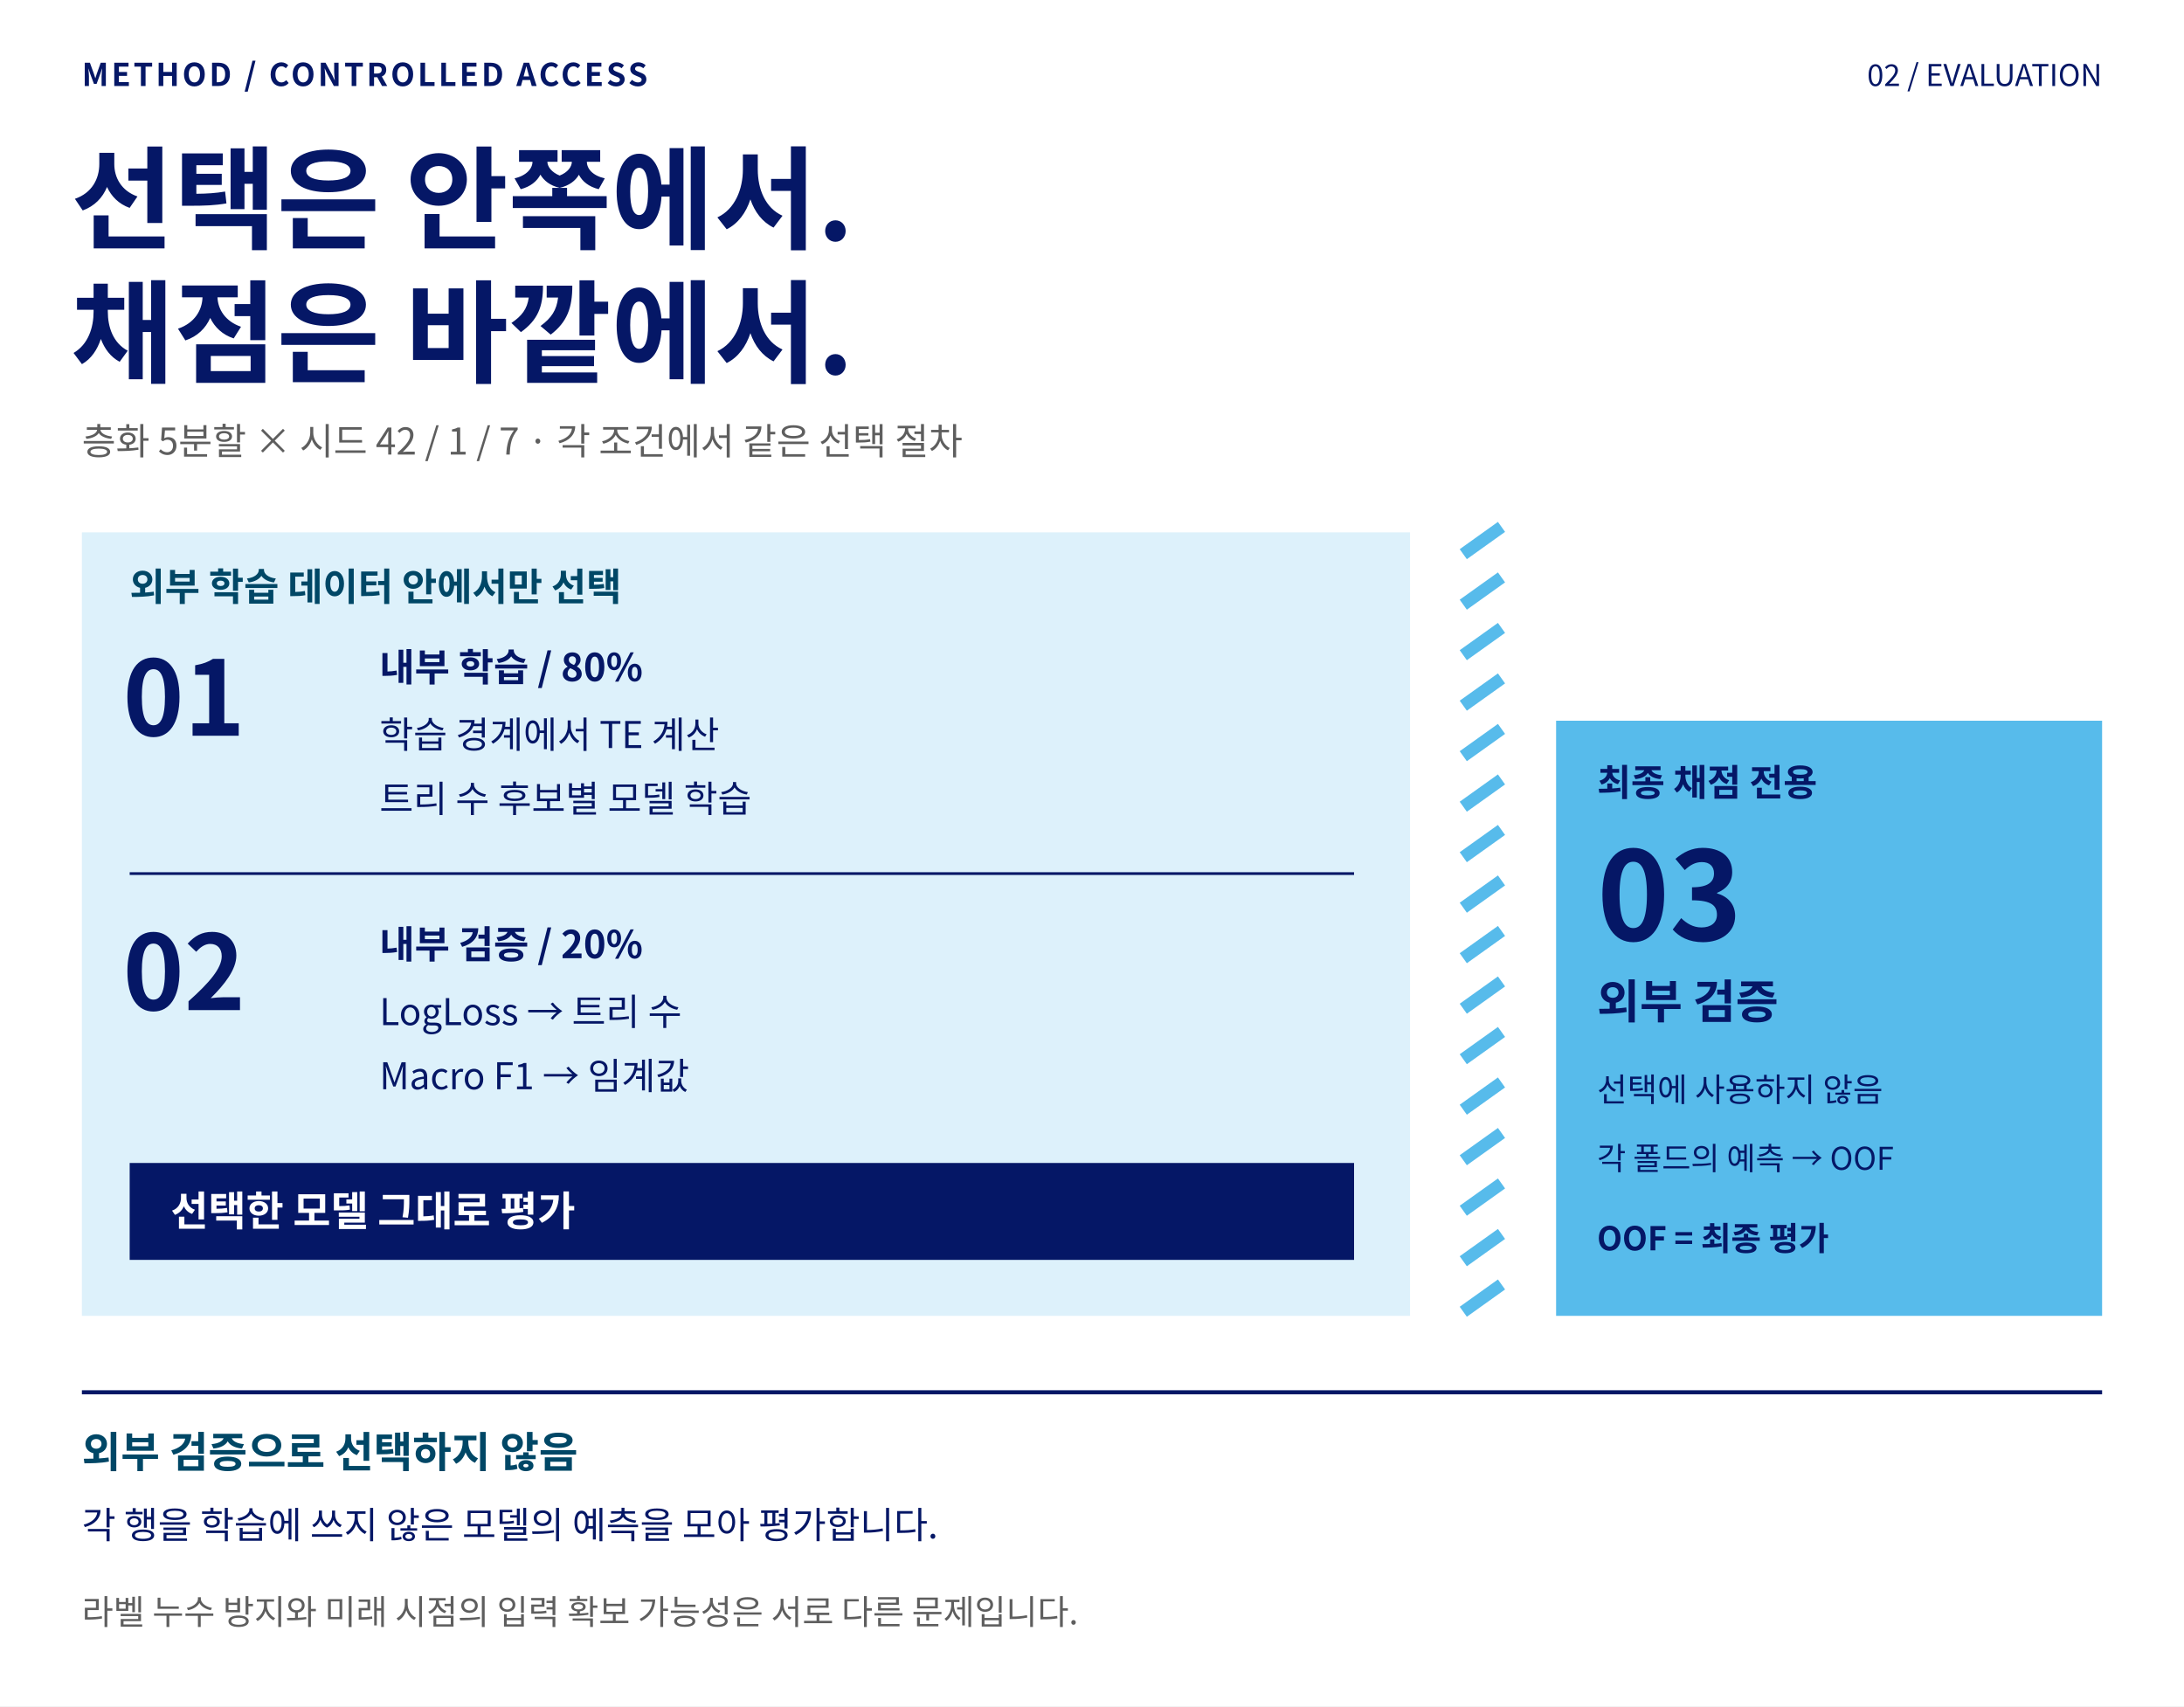
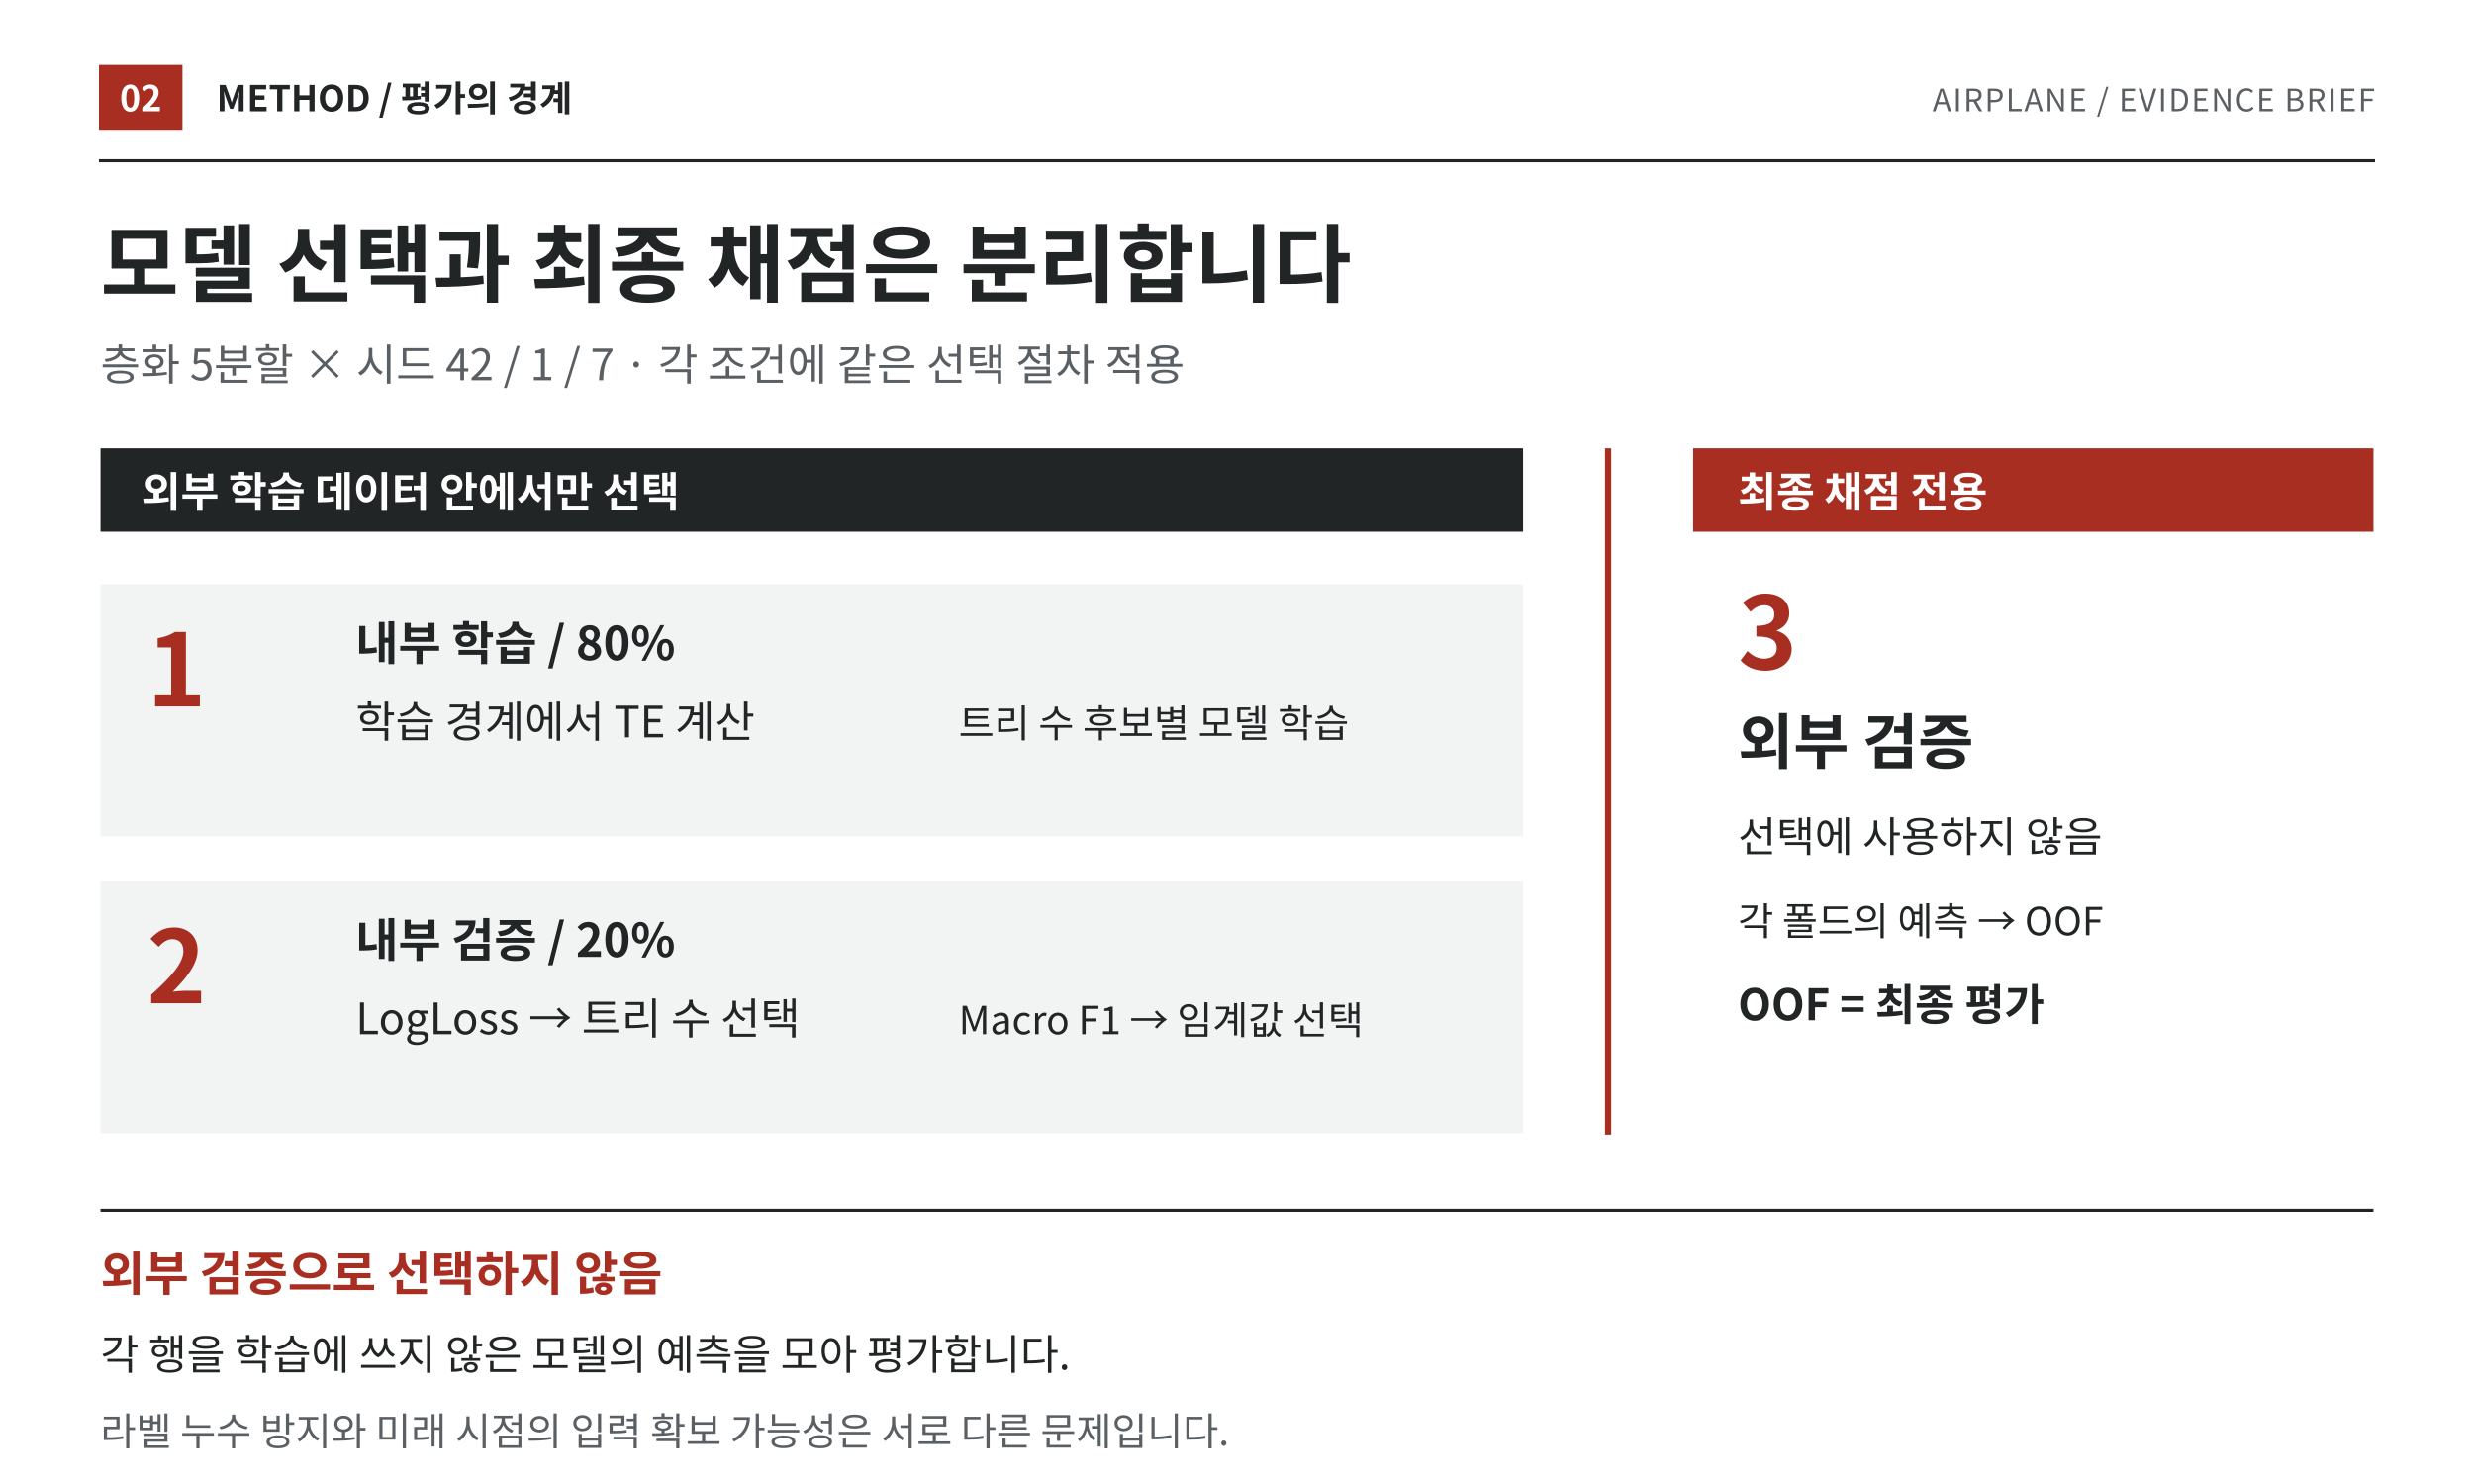
- <svg xmlns="http://www.w3.org/2000/svg" width="1600" height="1250" viewBox="0 0 1600 1250" role="img" aria-labelledby="title desc">
-   <rect width="1600" height="1250" fill="#FFFFFF" />
-   <text x="60" y="63" fill="#051766" font-family="Noto Sans CJK KR, Malgun Gothic, Apple SD Gothic Neo, sans-serif" font-size="23" font-weight="700" text-anchor="start" style="font-variant-numeric:tabular-nums" letter-spacing="2">METHOD / CONTROLLED ACCESS</text>
-   <text x="1540" y="63" fill="#051766" font-family="Noto Sans CJK KR, Malgun Gothic, Apple SD Gothic Neo, sans-serif" font-size="22" font-weight="400" text-anchor="end" style="font-variant-numeric:tabular-nums">02 / EVALUATION</text>
-   <text x="52" y="176" fill="#051766" font-family="Noto Sans CJK KR, Malgun Gothic, Apple SD Gothic Neo, sans-serif" font-size="82" font-weight="900" text-anchor="start" style="font-variant-numeric:tabular-nums">선택은 안쪽에서.</text>
-   <text x="52" y="274" fill="#051766" font-family="Noto Sans CJK KR, Malgun Gothic, Apple SD Gothic Neo, sans-serif" font-size="82" font-weight="900" text-anchor="start" style="font-variant-numeric:tabular-nums">채점은 바깥에서.</text>
-   <text x="60" y="333" fill="#5E5E5E" font-family="Noto Sans CJK KR, Malgun Gothic, Apple SD Gothic Neo, sans-serif" font-size="27" font-weight="400" text-anchor="start" style="font-variant-numeric:tabular-nums">층화 5분할 × 시드 42 / 1 / 7 · 각 조건에서 같은 선택 절차</text>
-   <rect x="60" y="390" width="973" height="574" fill="#DDF1FB" />
-   <text x="95" y="440" fill="#004766" font-family="Noto Sans CJK KR, Malgun Gothic, Apple SD Gothic Neo, sans-serif" font-size="28" font-weight="700" text-anchor="start" style="font-variant-numeric:tabular-nums">외부 학습 데이터 안에서만 선택</text>
-   <text x="90" y="539" fill="#051766" font-family="Noto Sans CJK KR, Malgun Gothic, Apple SD Gothic Neo, sans-serif" font-size="76" font-weight="900" text-anchor="start" style="font-variant-numeric:tabular-nums">01</text>
-   <text x="278" y="499" fill="#051766" font-family="Noto Sans CJK KR, Malgun Gothic, Apple SD Gothic Neo, sans-serif" font-size="28" font-weight="700" text-anchor="start" style="font-variant-numeric:tabular-nums">내부 학습 / 80%</text>
-   <text x="278" y="548" fill="#051766" font-family="Noto Sans CJK KR, Malgun Gothic, Apple SD Gothic Neo, sans-serif" font-size="27" font-weight="400" text-anchor="start" style="font-variant-numeric:tabular-nums">학습 경계에서 TE 계산</text>
-   <text x="278" y="595" fill="#051766" font-family="Noto Sans CJK KR, Malgun Gothic, Apple SD Gothic Neo, sans-serif" font-size="27" font-weight="400" text-anchor="start" style="font-variant-numeric:tabular-nums">트리 수 후보별 모델 학습</text>
-   <line x1="95" y1="640" x2="992" y2="640" stroke="#051766" stroke-width="2" />
-   <text x="90" y="740" fill="#051766" font-family="Noto Sans CJK KR, Malgun Gothic, Apple SD Gothic Neo, sans-serif" font-size="76" font-weight="900" text-anchor="start" style="font-variant-numeric:tabular-nums">02</text>
-   <text x="278" y="702" fill="#051766" font-family="Noto Sans CJK KR, Malgun Gothic, Apple SD Gothic Neo, sans-serif" font-size="28" font-weight="700" text-anchor="start" style="font-variant-numeric:tabular-nums">내부 검증 / 20%</text>
-   <text x="278" y="751" fill="#051766" font-family="Noto Sans CJK KR, Malgun Gothic, Apple SD Gothic Neo, sans-serif" font-size="27" font-weight="400" text-anchor="start" style="font-variant-numeric:tabular-nums">LogLoss → 트리 수</text>
-   <text x="278" y="798" fill="#051766" font-family="Noto Sans CJK KR, Malgun Gothic, Apple SD Gothic Neo, sans-serif" font-size="27" font-weight="400" text-anchor="start" style="font-variant-numeric:tabular-nums">Macro F1 → 임계값</text>
-   <rect x="95" y="852" width="897" height="71" fill="#051766" />
-   <text x="125" y="898" fill="#FFFFFF" font-family="Noto Sans CJK KR, Malgun Gothic, Apple SD Gothic Neo, sans-serif" font-size="30" font-weight="700" text-anchor="start" style="font-variant-numeric:tabular-nums">선택한 모델 그대로 평가</text>
-   <line x1="1072" y1="406" x2="1100" y2="386" stroke="#57BBEB" stroke-width="9" />
-   <line x1="1072" y1="443" x2="1100" y2="423" stroke="#57BBEB" stroke-width="9" />
-   <line x1="1072" y1="480" x2="1100" y2="460" stroke="#57BBEB" stroke-width="9" />
-   <line x1="1072" y1="517" x2="1100" y2="497" stroke="#57BBEB" stroke-width="9" />
-   <line x1="1072" y1="554" x2="1100" y2="534" stroke="#57BBEB" stroke-width="9" />
-   <line x1="1072" y1="591" x2="1100" y2="571" stroke="#57BBEB" stroke-width="9" />
-   <line x1="1072" y1="628" x2="1100" y2="608" stroke="#57BBEB" stroke-width="9" />
-   <line x1="1072" y1="665" x2="1100" y2="645" stroke="#57BBEB" stroke-width="9" />
-   <line x1="1072" y1="702" x2="1100" y2="682" stroke="#57BBEB" stroke-width="9" />
-   <line x1="1072" y1="739" x2="1100" y2="719" stroke="#57BBEB" stroke-width="9" />
-   <line x1="1072" y1="776" x2="1100" y2="756" stroke="#57BBEB" stroke-width="9" />
-   <line x1="1072" y1="813" x2="1100" y2="793" stroke="#57BBEB" stroke-width="9" />
-   <line x1="1072" y1="850" x2="1100" y2="830" stroke="#57BBEB" stroke-width="9" />
-   <line x1="1072" y1="887" x2="1100" y2="867" stroke="#57BBEB" stroke-width="9" />
-   <line x1="1072" y1="924" x2="1100" y2="904" stroke="#57BBEB" stroke-width="9" />
-   <line x1="1072" y1="961" x2="1100" y2="941" stroke="#57BBEB" stroke-width="9" />
-   <rect x="1140" y="528" width="400" height="436" fill="#57BBEB" />
-   <text x="1170" y="583" fill="#051766" font-family="Noto Sans CJK KR, Malgun Gothic, Apple SD Gothic Neo, sans-serif" font-size="27" font-weight="700" text-anchor="start" style="font-variant-numeric:tabular-nums">최종 채점 전용</text>
-   <text x="1170" y="689" fill="#051766" font-family="Noto Sans CJK KR, Malgun Gothic, Apple SD Gothic Neo, sans-serif" font-size="90" font-weight="900" text-anchor="start" style="font-variant-numeric:tabular-nums">03</text>
-   <text x="1170" y="746" fill="#051766" font-family="Noto Sans CJK KR, Malgun Gothic, Apple SD Gothic Neo, sans-serif" font-size="34" font-weight="700" text-anchor="start" style="font-variant-numeric:tabular-nums">외부 검증</text>
-   <text x="1170" y="807" fill="#051766" font-family="Noto Sans CJK KR, Malgun Gothic, Apple SD Gothic Neo, sans-serif" font-size="24" font-weight="400" text-anchor="start" style="font-variant-numeric:tabular-nums">선택에 사용하지 않음</text>
-   <text x="1170" y="857" fill="#051766" font-family="Noto Sans CJK KR, Malgun Gothic, Apple SD Gothic Neo, sans-serif" font-size="23" font-weight="400" text-anchor="start" style="font-variant-numeric:tabular-nums">각 폴드의 예측 → OOF</text>
-   <text x="1170" y="916" fill="#051766" font-family="Noto Sans CJK KR, Malgun Gothic, Apple SD Gothic Neo, sans-serif" font-size="24" font-weight="700" text-anchor="start" style="font-variant-numeric:tabular-nums">OOF = 최종 평가</text>
-   <line x1="60" y1="1020" x2="1540" y2="1020" stroke="#051766" stroke-width="3" />
-   <text x="60" y="1075" fill="#004766" font-family="Noto Sans CJK KR, Malgun Gothic, Apple SD Gothic Neo, sans-serif" font-size="31" font-weight="700" text-anchor="start" style="font-variant-numeric:tabular-nums">외부 검증으로 선택하지 않음</text>
-   <text x="60" y="1127" fill="#051766" font-family="Noto Sans CJK KR, Malgun Gothic, Apple SD Gothic Neo, sans-serif" font-size="27" font-weight="400" text-anchor="start" style="font-variant-numeric:tabular-nums">각 행을 학습에 쓰지 않은 모델의 예측을 모아 평가합니다.</text>
-   <text x="60" y="1190" fill="#5E5E5E" font-family="Noto Sans CJK KR, Malgun Gothic, Apple SD Gothic Neo, sans-serif" font-size="25" font-weight="400" text-anchor="start" style="font-variant-numeric:tabular-nums">라벨 누수 방지와 미래 시점의 입력 확보 가능성은 서로 다른 문제입니다.</text>
+ <svg xmlns="http://www.w3.org/2000/svg" width="1600" height="960" viewBox="0 0 1600 960" role="img" aria-labelledby="title desc">
+   <rect width="1600" height="960" fill="#FFFFFF" />
+   <rect x="64" y="42" width="54" height="42" fill="#A72E20" />
+   <text x="91" y="72" fill="#FFFFFF" font-family="Noto Sans CJK KR, Malgun Gothic, Apple SD Gothic Neo, sans-serif" font-size="23" font-weight="700" text-anchor="middle" style="font-variant-numeric:tabular-nums">02</text>
+   <text x="140" y="72" fill="#222526" font-family="Noto Sans CJK KR, Malgun Gothic, Apple SD Gothic Neo, sans-serif" font-size="23" font-weight="700" text-anchor="start" style="font-variant-numeric:tabular-nums">METHOD / 평가의 경계</text>
+   <text x="1536" y="72" fill="#595F63" font-family="Noto Sans CJK KR, Malgun Gothic, Apple SD Gothic Neo, sans-serif" font-size="20" font-weight="400" text-anchor="end" style="font-variant-numeric:tabular-nums" letter-spacing="1">AIRPLANE / EVIDENCE BRIEF</text>
+   <line x1="64" y1="104" x2="1536" y2="104" stroke="#222526" stroke-width="2" />
+   <text x="65" y="191" fill="#222526" font-family="Noto Sans CJK KR, Malgun Gothic, Apple SD Gothic Neo, sans-serif" font-size="55" font-weight="800" text-anchor="start" style="font-variant-numeric:tabular-nums">모델 선택과 최종 채점은 분리합니다</text>
+   <text x="65" y="246" fill="#595F63" font-family="Noto Sans CJK KR, Malgun Gothic, Apple SD Gothic Neo, sans-serif" font-size="28" font-weight="400" text-anchor="start" style="font-variant-numeric:tabular-nums">층화 5분할 × 시드 42 / 1 / 7 · 각 조건에 같은 선택 절차 적용</text>
+   <rect x="65" y="290" width="920" height="54" fill="#222526" />
+   <text x="92" y="328" fill="#FFFFFF" font-family="Noto Sans CJK KR, Malgun Gothic, Apple SD Gothic Neo, sans-serif" font-size="27" font-weight="700" text-anchor="start" style="font-variant-numeric:tabular-nums">외부 학습 데이터 안에서만 선택</text>
+   <rect x="65" y="378" width="920" height="163" fill="#F2F3F3" />
+   <text x="95" y="457" fill="#A72E20" font-family="Noto Sans CJK KR, Malgun Gothic, Apple SD Gothic Neo, sans-serif" font-size="65" font-weight="800" text-anchor="start" style="font-variant-numeric:tabular-nums">1</text>
+   <text x="230" y="427" fill="#222526" font-family="Noto Sans CJK KR, Malgun Gothic, Apple SD Gothic Neo, sans-serif" font-size="30" font-weight="700" text-anchor="start" style="font-variant-numeric:tabular-nums">내부 학습 / 80%</text>
+   <text x="230" y="477" fill="#222526" font-family="Noto Sans CJK KR, Malgun Gothic, Apple SD Gothic Neo, sans-serif" font-size="28" font-weight="400" text-anchor="start" style="font-variant-numeric:tabular-nums">학습 경계에서 TE 계산</text>
+   <text x="620" y="477" fill="#222526" font-family="Noto Sans CJK KR, Malgun Gothic, Apple SD Gothic Neo, sans-serif" font-size="25" font-weight="400" text-anchor="start" style="font-variant-numeric:tabular-nums">트리 수 후보별 모델 학습</text>
+   <rect x="65" y="570" width="920" height="163" fill="#F2F3F3" />
+   <text x="95" y="649" fill="#A72E20" font-family="Noto Sans CJK KR, Malgun Gothic, Apple SD Gothic Neo, sans-serif" font-size="65" font-weight="800" text-anchor="start" style="font-variant-numeric:tabular-nums">2</text>
+   <text x="230" y="619" fill="#222526" font-family="Noto Sans CJK KR, Malgun Gothic, Apple SD Gothic Neo, sans-serif" font-size="30" font-weight="700" text-anchor="start" style="font-variant-numeric:tabular-nums">내부 검증 / 20%</text>
+   <text x="230" y="669" fill="#222526" font-family="Noto Sans CJK KR, Malgun Gothic, Apple SD Gothic Neo, sans-serif" font-size="28" font-weight="400" text-anchor="start" style="font-variant-numeric:tabular-nums">LogLoss → 트리 수 선택</text>
+   <text x="620" y="669" fill="#222526" font-family="Noto Sans CJK KR, Malgun Gothic, Apple SD Gothic Neo, sans-serif" font-size="25" font-weight="400" text-anchor="start" style="font-variant-numeric:tabular-nums">Macro F1 → 임계값 선택</text>
+   <line x1="1040" y1="290" x2="1040" y2="734" stroke="#A72E20" stroke-width="4" />
+   <rect x="1095" y="290" width="440" height="54" fill="#A72E20" />
+   <text x="1124" y="328" fill="#FFFFFF" font-family="Noto Sans CJK KR, Malgun Gothic, Apple SD Gothic Neo, sans-serif" font-size="27" font-weight="700" text-anchor="start" style="font-variant-numeric:tabular-nums">최종 채점 전용</text>
+   <text x="1124" y="433" fill="#A72E20" font-family="Noto Sans CJK KR, Malgun Gothic, Apple SD Gothic Neo, sans-serif" font-size="65" font-weight="800" text-anchor="start" style="font-variant-numeric:tabular-nums">3</text>
+   <text x="1124" y="494" fill="#222526" font-family="Noto Sans CJK KR, Malgun Gothic, Apple SD Gothic Neo, sans-serif" font-size="39" font-weight="800" text-anchor="start" style="font-variant-numeric:tabular-nums">외부 검증</text>
+   <text x="1124" y="551" fill="#222526" font-family="Noto Sans CJK KR, Malgun Gothic, Apple SD Gothic Neo, sans-serif" font-size="27" font-weight="400" text-anchor="start" style="font-variant-numeric:tabular-nums">선택에 사용하지 않음</text>
+   <text x="1124" y="605" fill="#222526" font-family="Noto Sans CJK KR, Malgun Gothic, Apple SD Gothic Neo, sans-serif" font-size="25" font-weight="400" text-anchor="start" style="font-variant-numeric:tabular-nums">각 폴드의 예측 → OOF</text>
+   <text x="1124" y="660" fill="#222526" font-family="Noto Sans CJK KR, Malgun Gothic, Apple SD Gothic Neo, sans-serif" font-size="28" font-weight="700" text-anchor="start" style="font-variant-numeric:tabular-nums">OOF = 최종 평가</text>
+   <line x1="65" y1="783" x2="1535" y2="783" stroke="#222526" stroke-width="2" />
+   <text x="65" y="835" fill="#A72E20" font-family="Noto Sans CJK KR, Malgun Gothic, Apple SD Gothic Neo, sans-serif" font-size="31" font-weight="700" text-anchor="start" style="font-variant-numeric:tabular-nums">외부 검증으로 선택하지 않음</text>
+   <text x="65" y="886" fill="#222526" font-family="Noto Sans CJK KR, Malgun Gothic, Apple SD Gothic Neo, sans-serif" font-size="27" font-weight="400" text-anchor="start" style="font-variant-numeric:tabular-nums">각 행을 학습에 쓰지 않은 모델의 예측을 모아 평가합니다.</text>
+   <text x="65" y="935" fill="#595F63" font-family="Noto Sans CJK KR, Malgun Gothic, Apple SD Gothic Neo, sans-serif" font-size="25" font-weight="400" text-anchor="start" style="font-variant-numeric:tabular-nums">라벨 누수 방지와 미래 시점의 입력 확보 가능성은 서로 다른 문제입니다.</text>
</svg>
